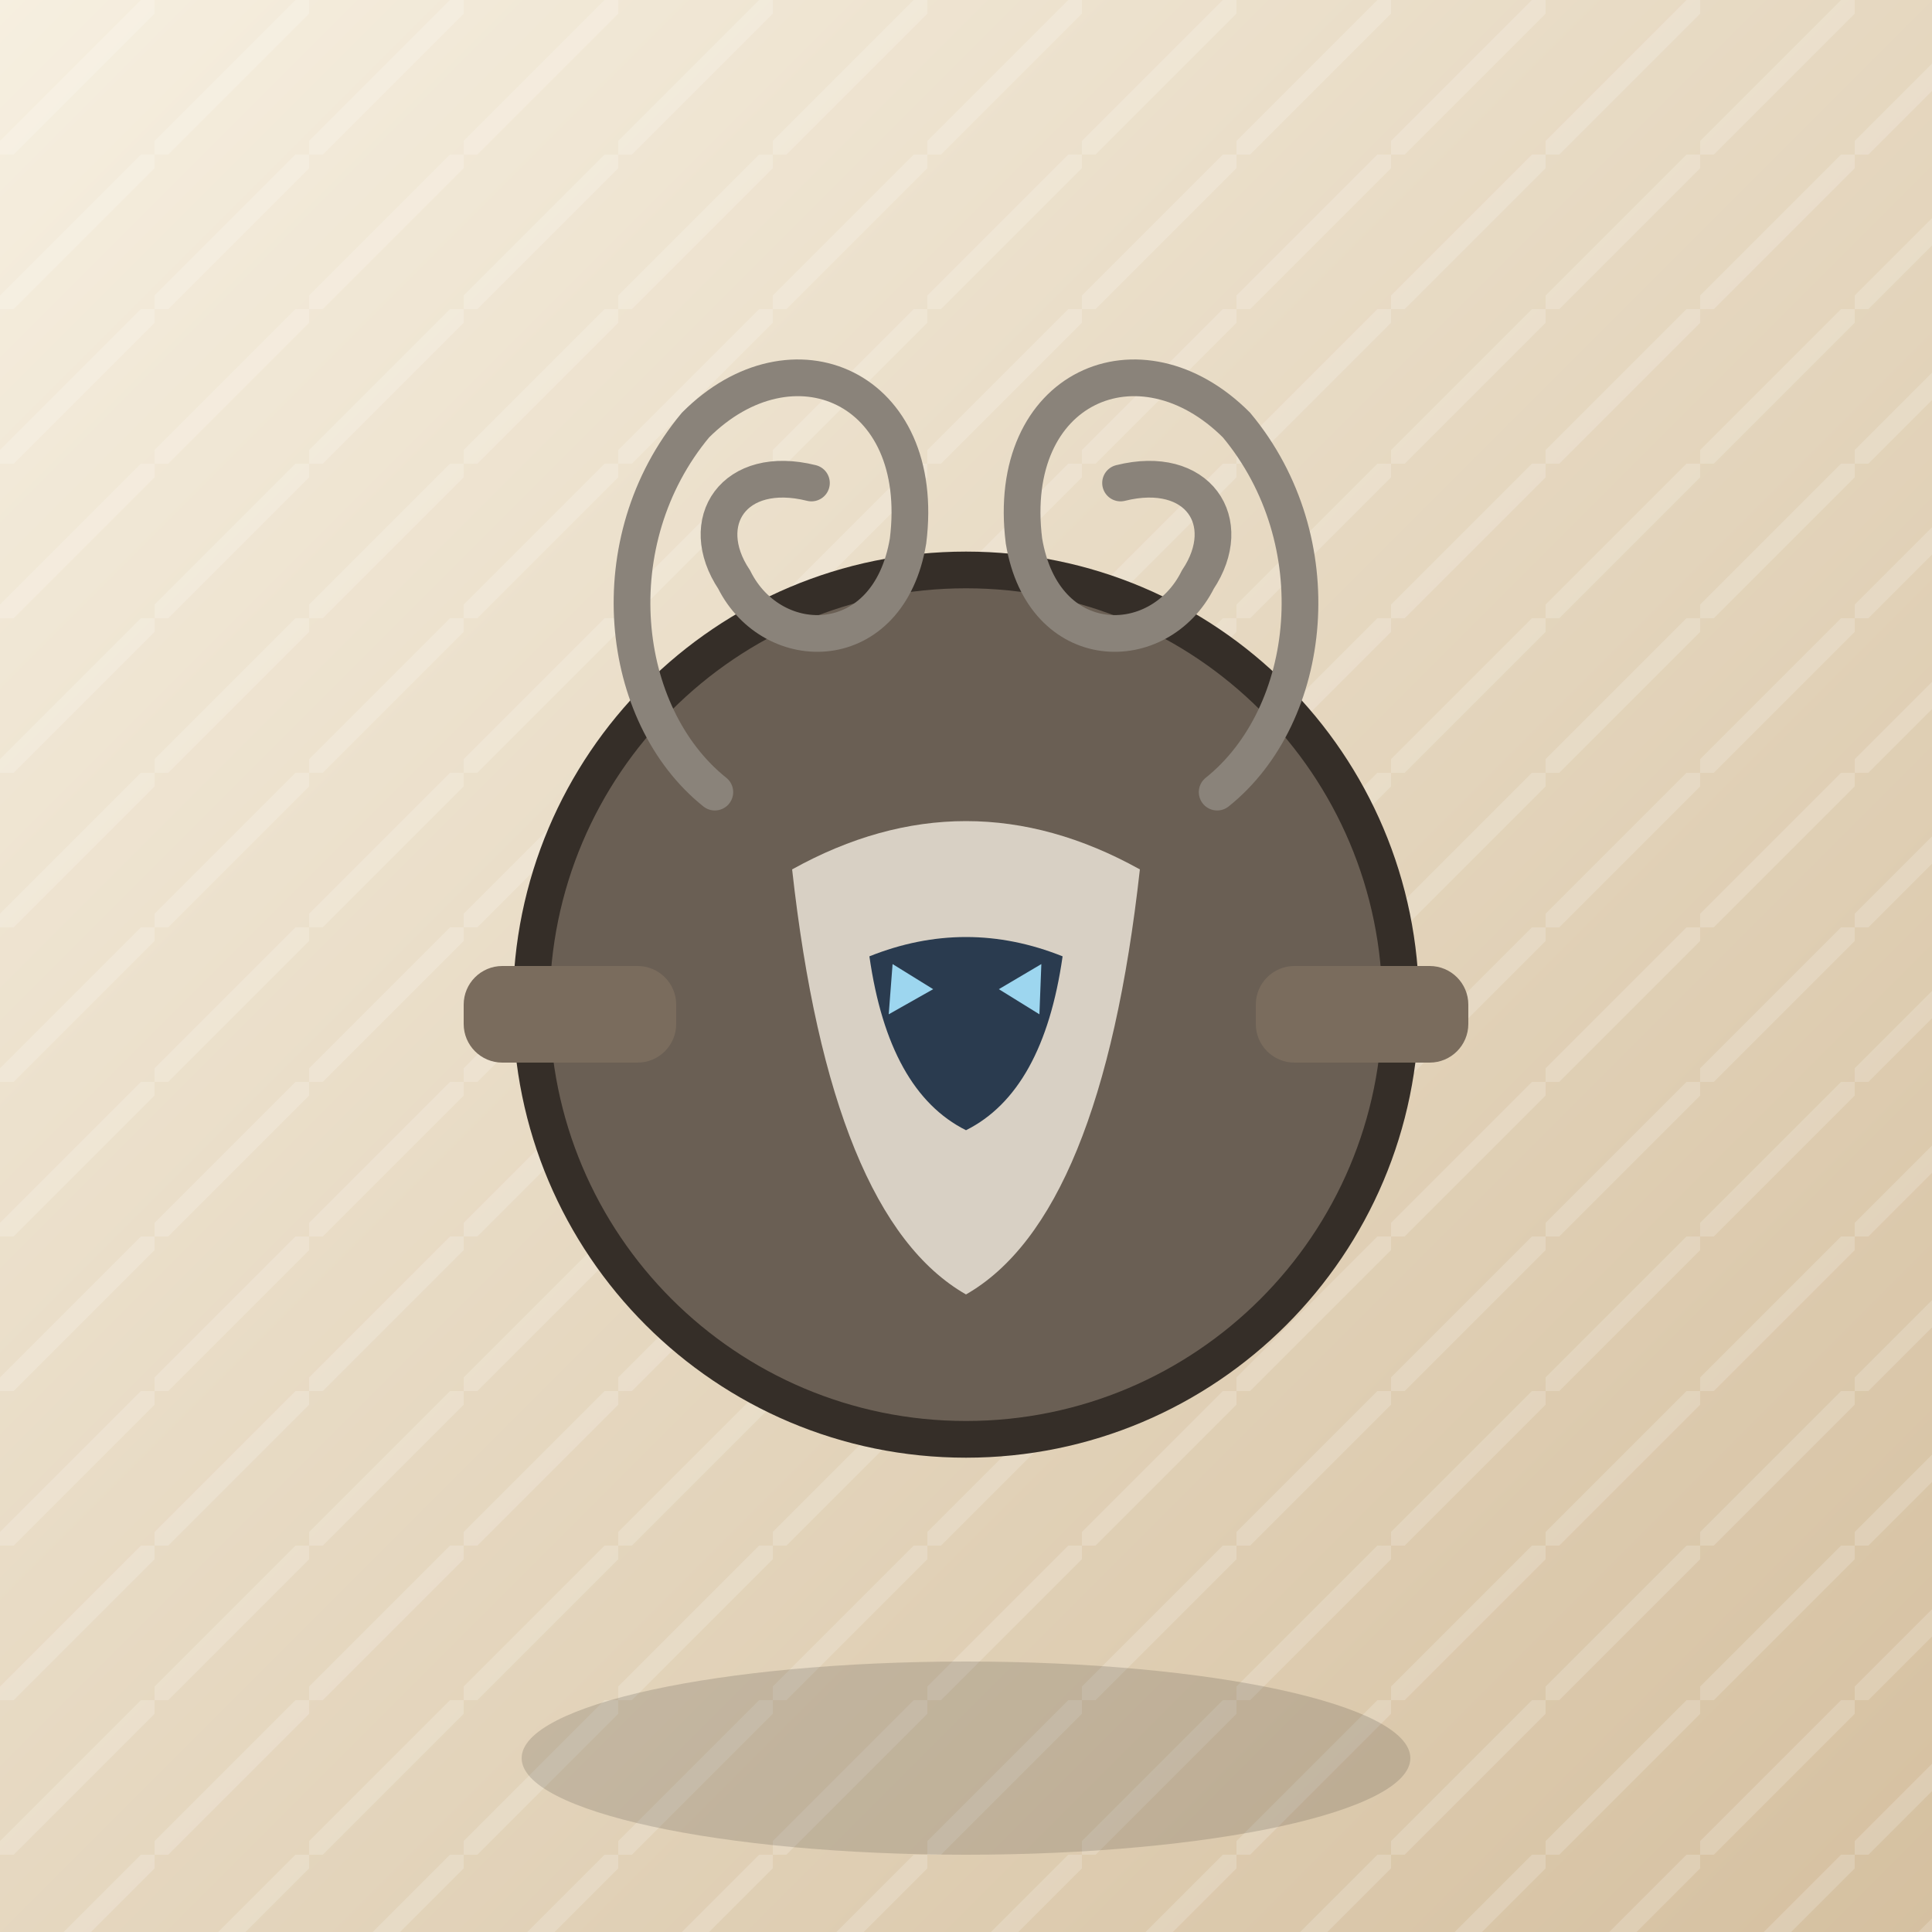
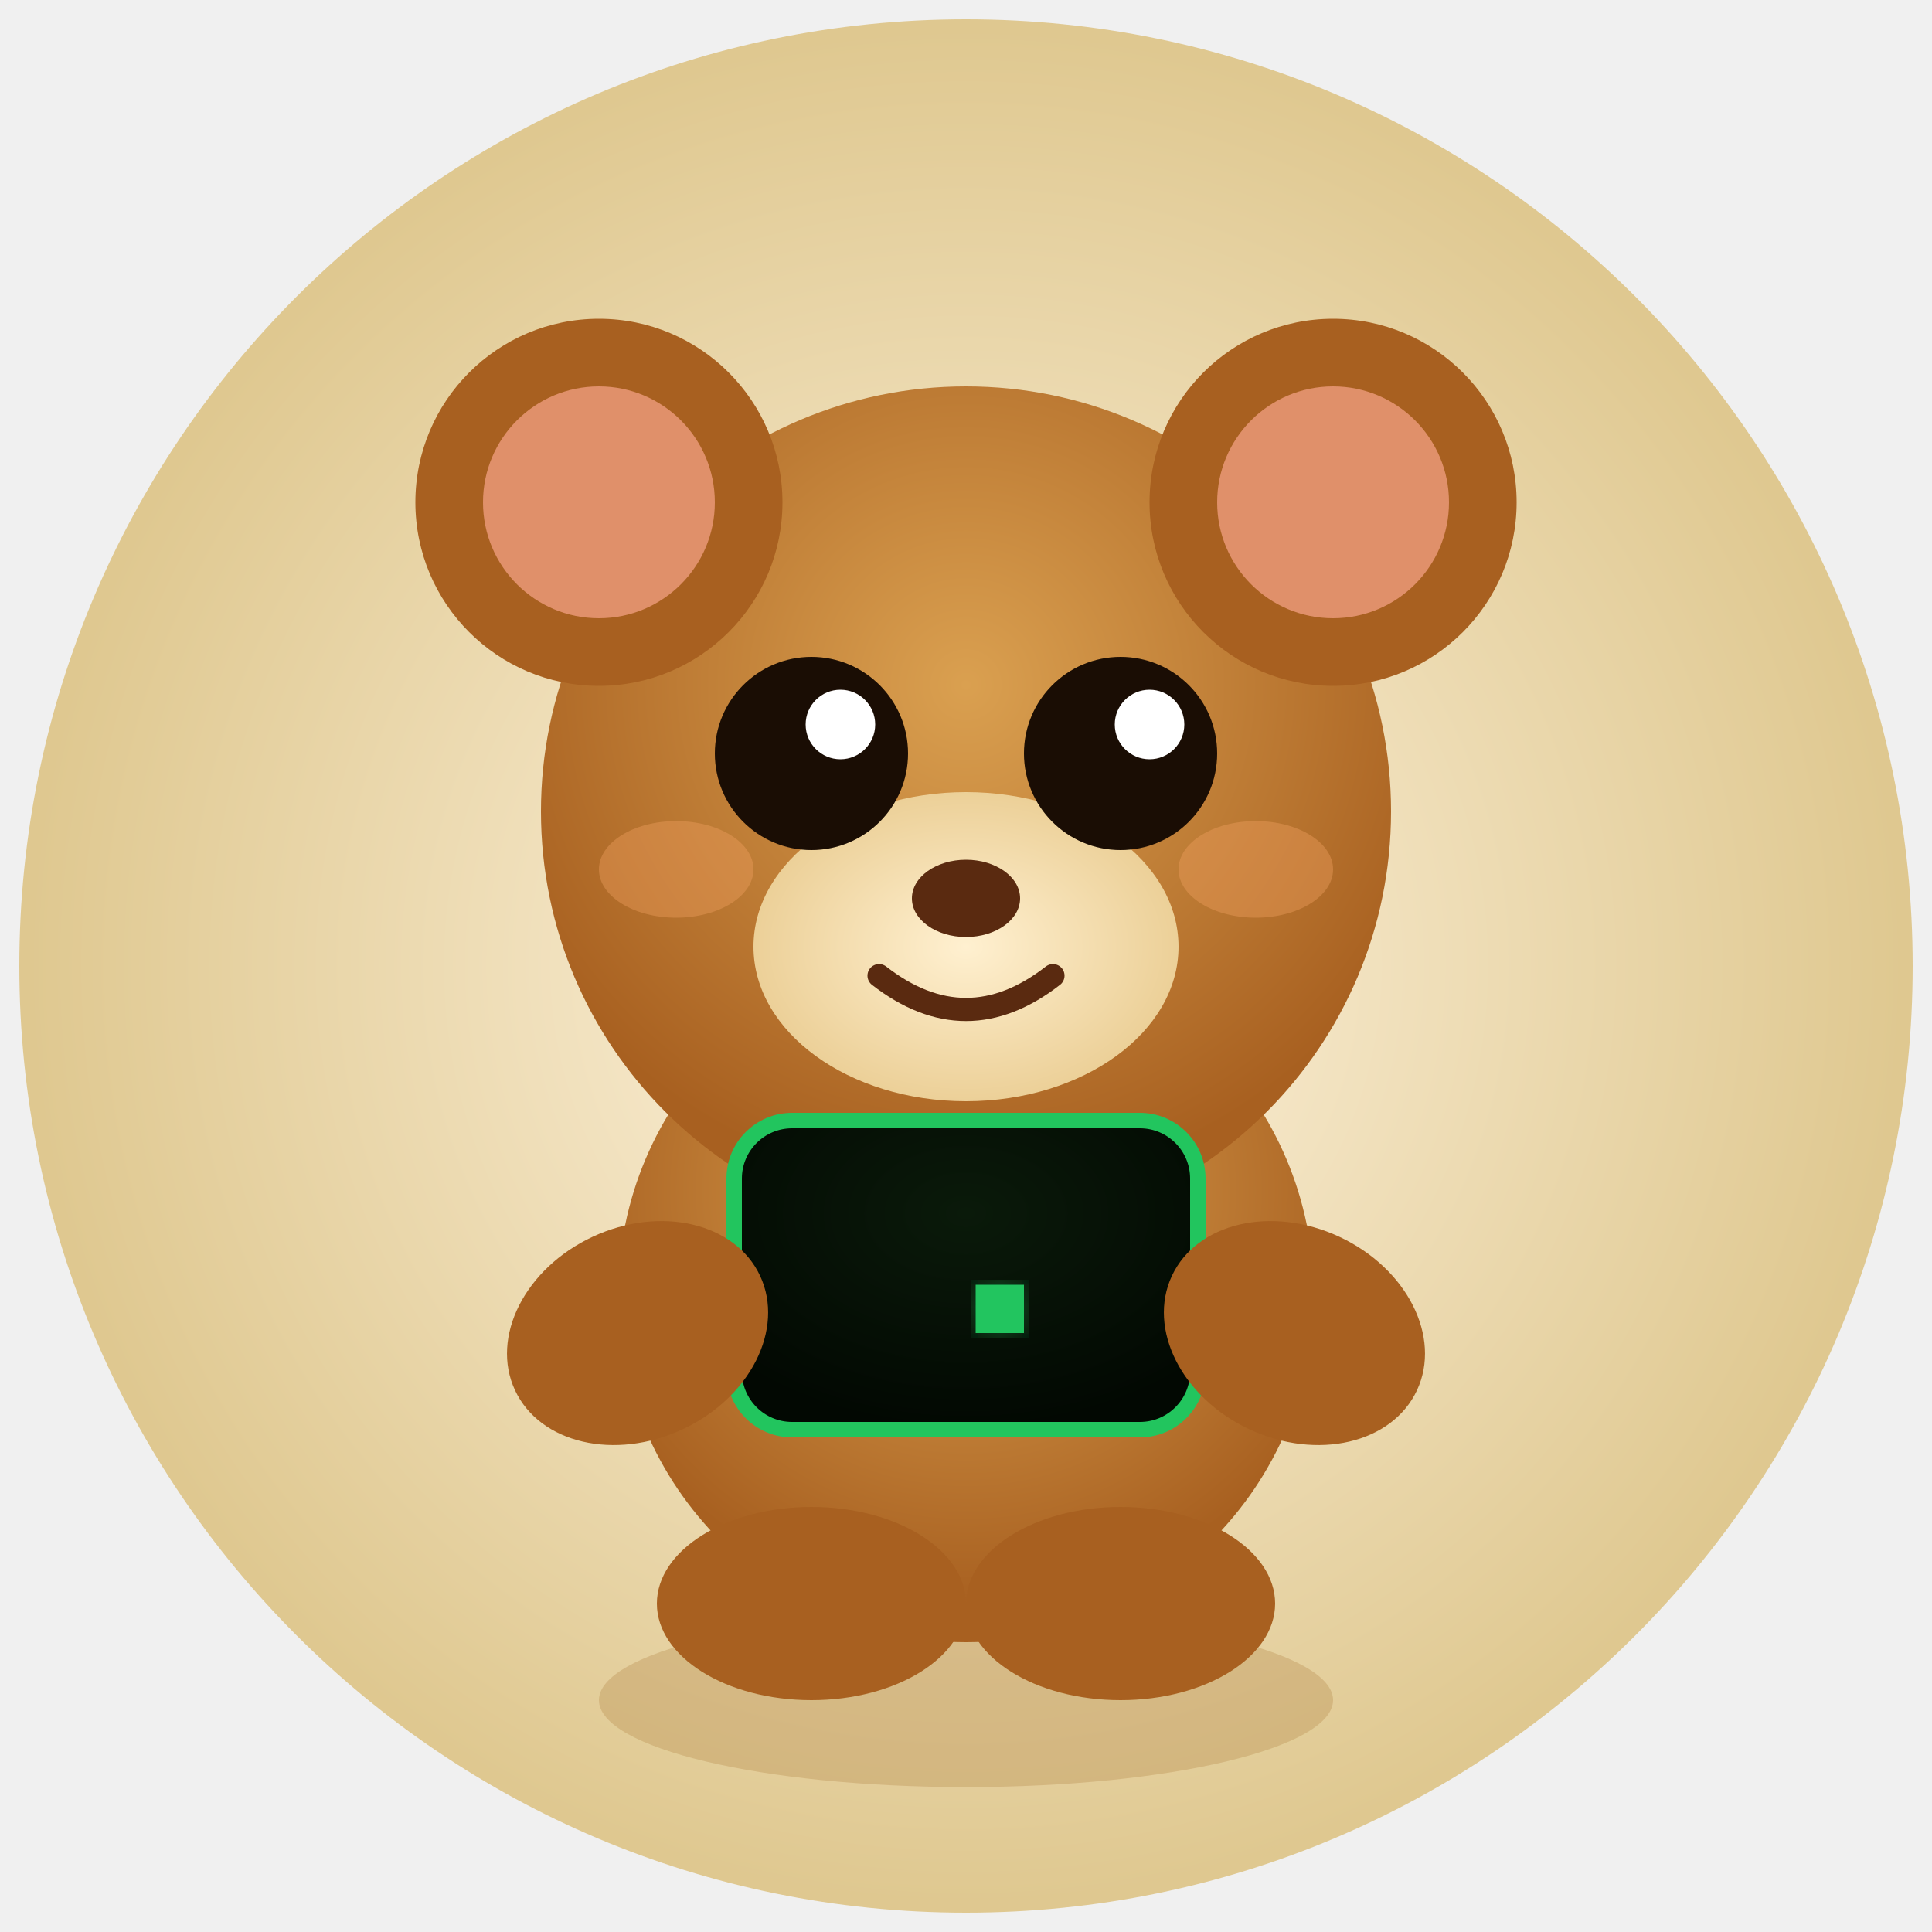
<svg xmlns="http://www.w3.org/2000/svg" viewBox="0 0 100 100">
  <defs>
-     <linearGradient id="bg2" x1="0%" y1="0%" x2="100%" y2="100%">
-       <stop offset="0%" stop-color="#f6efe0" />
-       <stop offset="100%" stop-color="#d5c0a0" />
-     </linearGradient>
-     <pattern id="p2" width="8" height="8" patternUnits="userSpaceOnUse">
-       <path d="M0 8 L8 0" stroke="#ffffff" stroke-opacity="0.18" stroke-width="1" />
-     </pattern>
+     <radialGradient id="bg" cx="50%" cy="50%" r="50%">
+       <stop offset="0%" stop-color="#fff4e0" />
+       <stop offset="100%" stop-color="#dfc890" />
+     </radialGradient>
+     <radialGradient id="fur" cx="50%" cy="35%" r="60%">
+       <stop offset="0%" stop-color="#daa050" />
+       <stop offset="100%" stop-color="#a86020" />
+     </radialGradient>
+     <radialGradient id="muzz" cx="50%" cy="50%" r="50%">
+       <stop offset="0%" stop-color="#fff0d0" />
+       <stop offset="100%" stop-color="#ecd098" />
+     </radialGradient>
+     <radialGradient id="screen" cx="50%" cy="30%" r="70%">
+       <stop offset="0%" stop-color="#0a1a0a" />
+       <stop offset="100%" stop-color="#020802" />
+     </radialGradient>
+     <filter id="glow">
+       <feGaussianBlur stdDeviation="1.5" result="blur" />
+       <feMerge>
+         <feMergeNode in="blur" />
+         <feMergeNode in="SourceGraphic" />
+       </feMerge>
+     </filter>
  </defs>
-   <rect width="100" height="100" fill="url(#bg2)" />
-   <rect width="100" height="100" fill="url(#p2)" />
-   <ellipse cx="50" cy="91" rx="23" ry="5" fill="#000" opacity="0.14" />
-   <circle cx="50" cy="52" r="22.5" fill="#6a5f54" stroke="#352e28" stroke-width="1.9" />
-   <path d="M37 41 C32 37,31 28,36 22 C41 17,48 20,47 28 C46 34,40 34,38 30 C36 27,38 24,42 25" fill="none" stroke="#8a837a" stroke-width="1.9" stroke-linecap="round" />
-   <path d="M63 41 C68 37,69 28,64 22 C59 17,52 20,53 28 C54 34,60 34,62 30 C64 27,62 24,58 25" fill="none" stroke="#8a837a" stroke-width="1.9" stroke-linecap="round" />
-   <rect x="24" y="50" width="11" height="5" rx="2" fill="#7a6c5d" />
-   <rect x="65" y="50" width="11" height="5" rx="2" fill="#7a6c5d" />
-   <path d="M41 45 Q50 40 59 45 Q57 63 50 67 Q43 63 41 45 Z" fill="#d8d0c4" />
-   <path d="M45 49.5 Q50 47.5 55 49.5 Q54 56.5 50 58.5 Q46 56.5 45 49.5 Z" fill="#2a3b4f" />
-   <path d="M46 52.5 L48.3 51.2 L46.2 49.9 Z" fill="#9dd6ef" />
-   <path d="M53.8 52.5 L51.7 51.2 L53.9 49.9 Z" fill="#9dd6ef" />
+   <circle cx="50" cy="50" r="49" fill="url(#bg)" />
+   <ellipse cx="50" cy="88" rx="19" ry="4.5" fill="#b08040" opacity="0.3" />
+   <ellipse cx="50" cy="67" rx="18" ry="18" fill="url(#fur)" />
+   <circle cx="50" cy="42" r="22" fill="url(#fur)" />
+   <circle cx="31" cy="26" r="9.5" fill="#a86020" />
+   <circle cx="31" cy="26" r="6" fill="#e0906a" />
+   <circle cx="69" cy="26" r="9.5" fill="#a86020" />
+   <circle cx="69" cy="26" r="6" fill="#e0906a" />
+   <ellipse cx="50" cy="49" rx="11" ry="8" fill="url(#muzz)" />
+   <circle cx="42" cy="39" r="5" fill="#1a0d04" />
+   <circle cx="58" cy="39" r="5" fill="#1a0d04" />
+   <circle cx="43.5" cy="37.5" r="1.8" fill="white" />
+   <circle cx="59.5" cy="37.5" r="1.8" fill="white" />
+   <ellipse cx="50" cy="46.5" rx="2.8" ry="2" fill="#5a2a10" />
+   <path d="M45.5 50.5 Q50 54 54.5 50.5" stroke="#5a2a10" stroke-width="1.2" fill="none" stroke-linecap="round" />
+   <ellipse cx="35" cy="45" rx="4" ry="2.5" fill="#f0a060" opacity="0.4" />
+   <ellipse cx="65" cy="45" rx="4" ry="2.5" fill="#f0a060" opacity="0.4" />
+   <rect x="38" y="58" width="24" height="16" rx="3" fill="url(#screen)" stroke="#22c55e" stroke-width="0.8" />
+   <line x1="41" y1="62" x2="53" y2="62" stroke="#22c55e" stroke-width="1.2" stroke-linecap="round" filter="url(#glow)" />
+   <line x1="41" y1="65" x2="58" y2="65" stroke="#22c55e" stroke-width="1.2" stroke-linecap="round" filter="url(#glow)" />
+   <line x1="41" y1="68" x2="50" y2="68" stroke="#22c55e" stroke-width="1.2" stroke-linecap="round" filter="url(#glow)" />
+   <rect x="50.5" y="66.5" width="2.5" height="2.5" fill="#22c55e" filter="url(#glow)" />
+   <ellipse cx="33" cy="69" rx="7" ry="5.5" fill="#a86020" transform="rotate(-25 33 69)" />
+   <ellipse cx="67" cy="69" rx="7" ry="5.5" fill="#a86020" transform="rotate(25 67 69)" />
+   <ellipse cx="42" cy="83" rx="8" ry="5" fill="#a86020" />
+   <ellipse cx="58" cy="83" rx="8" ry="5" fill="#a86020" />
</svg>
